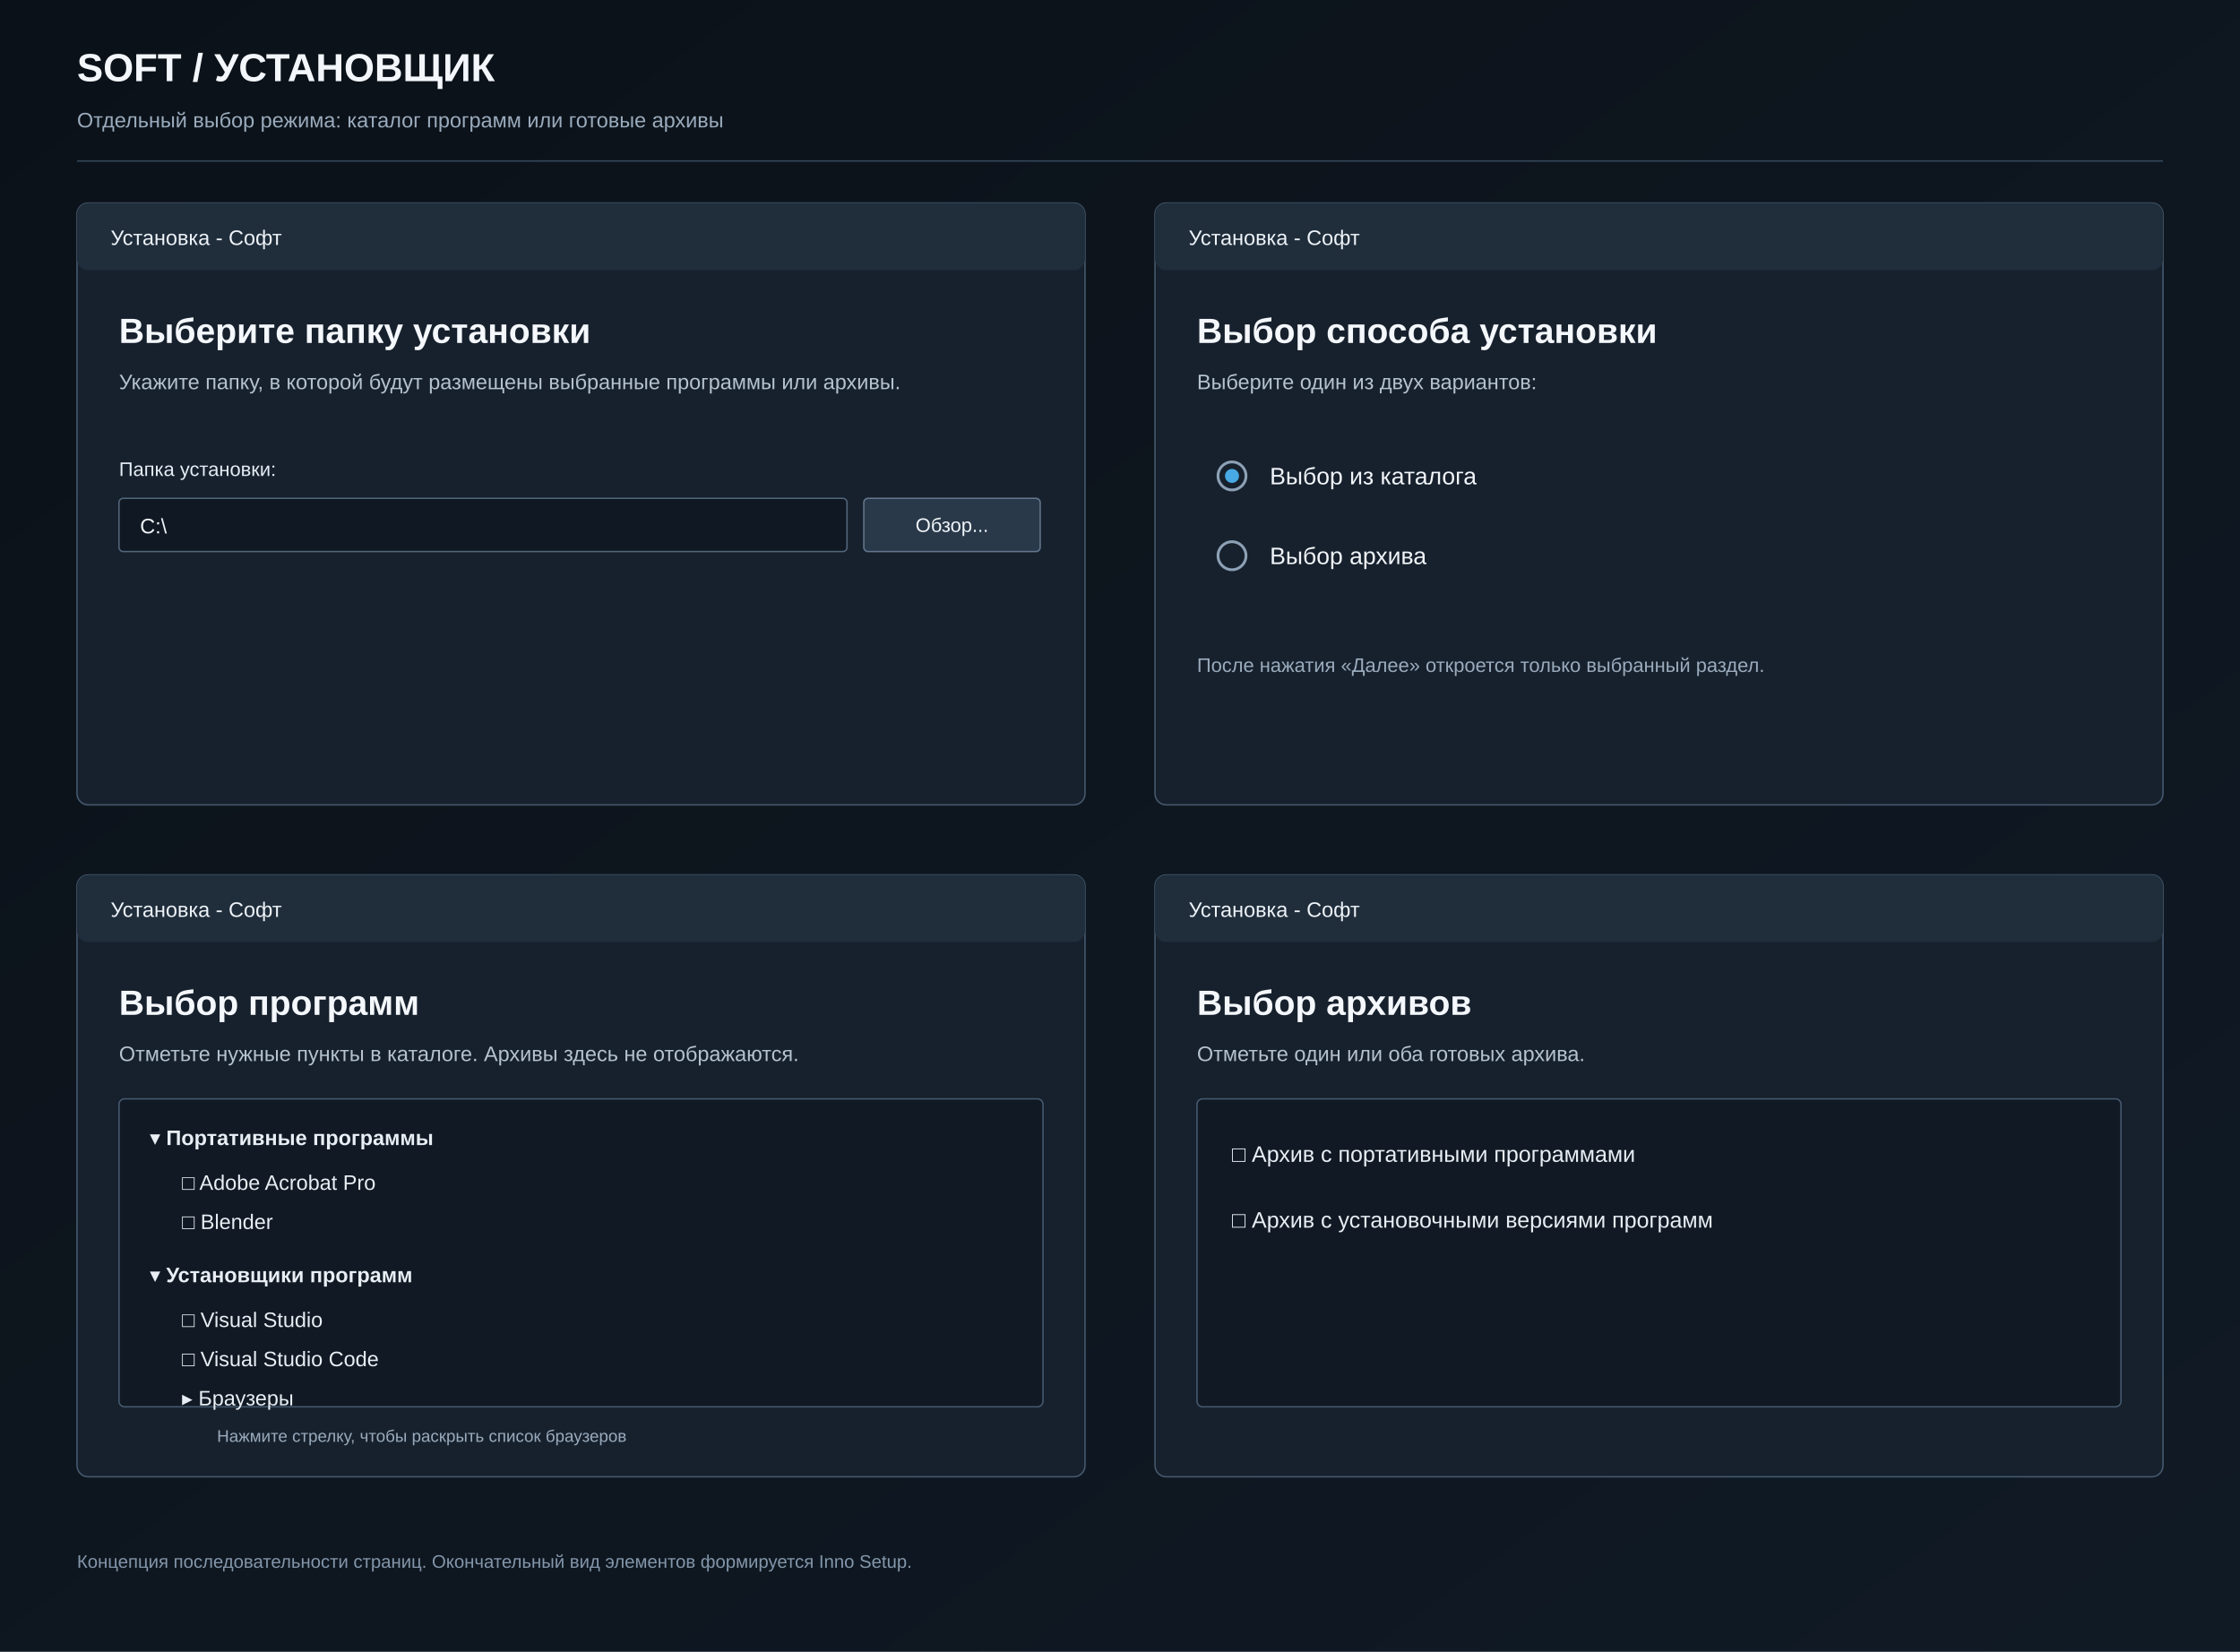
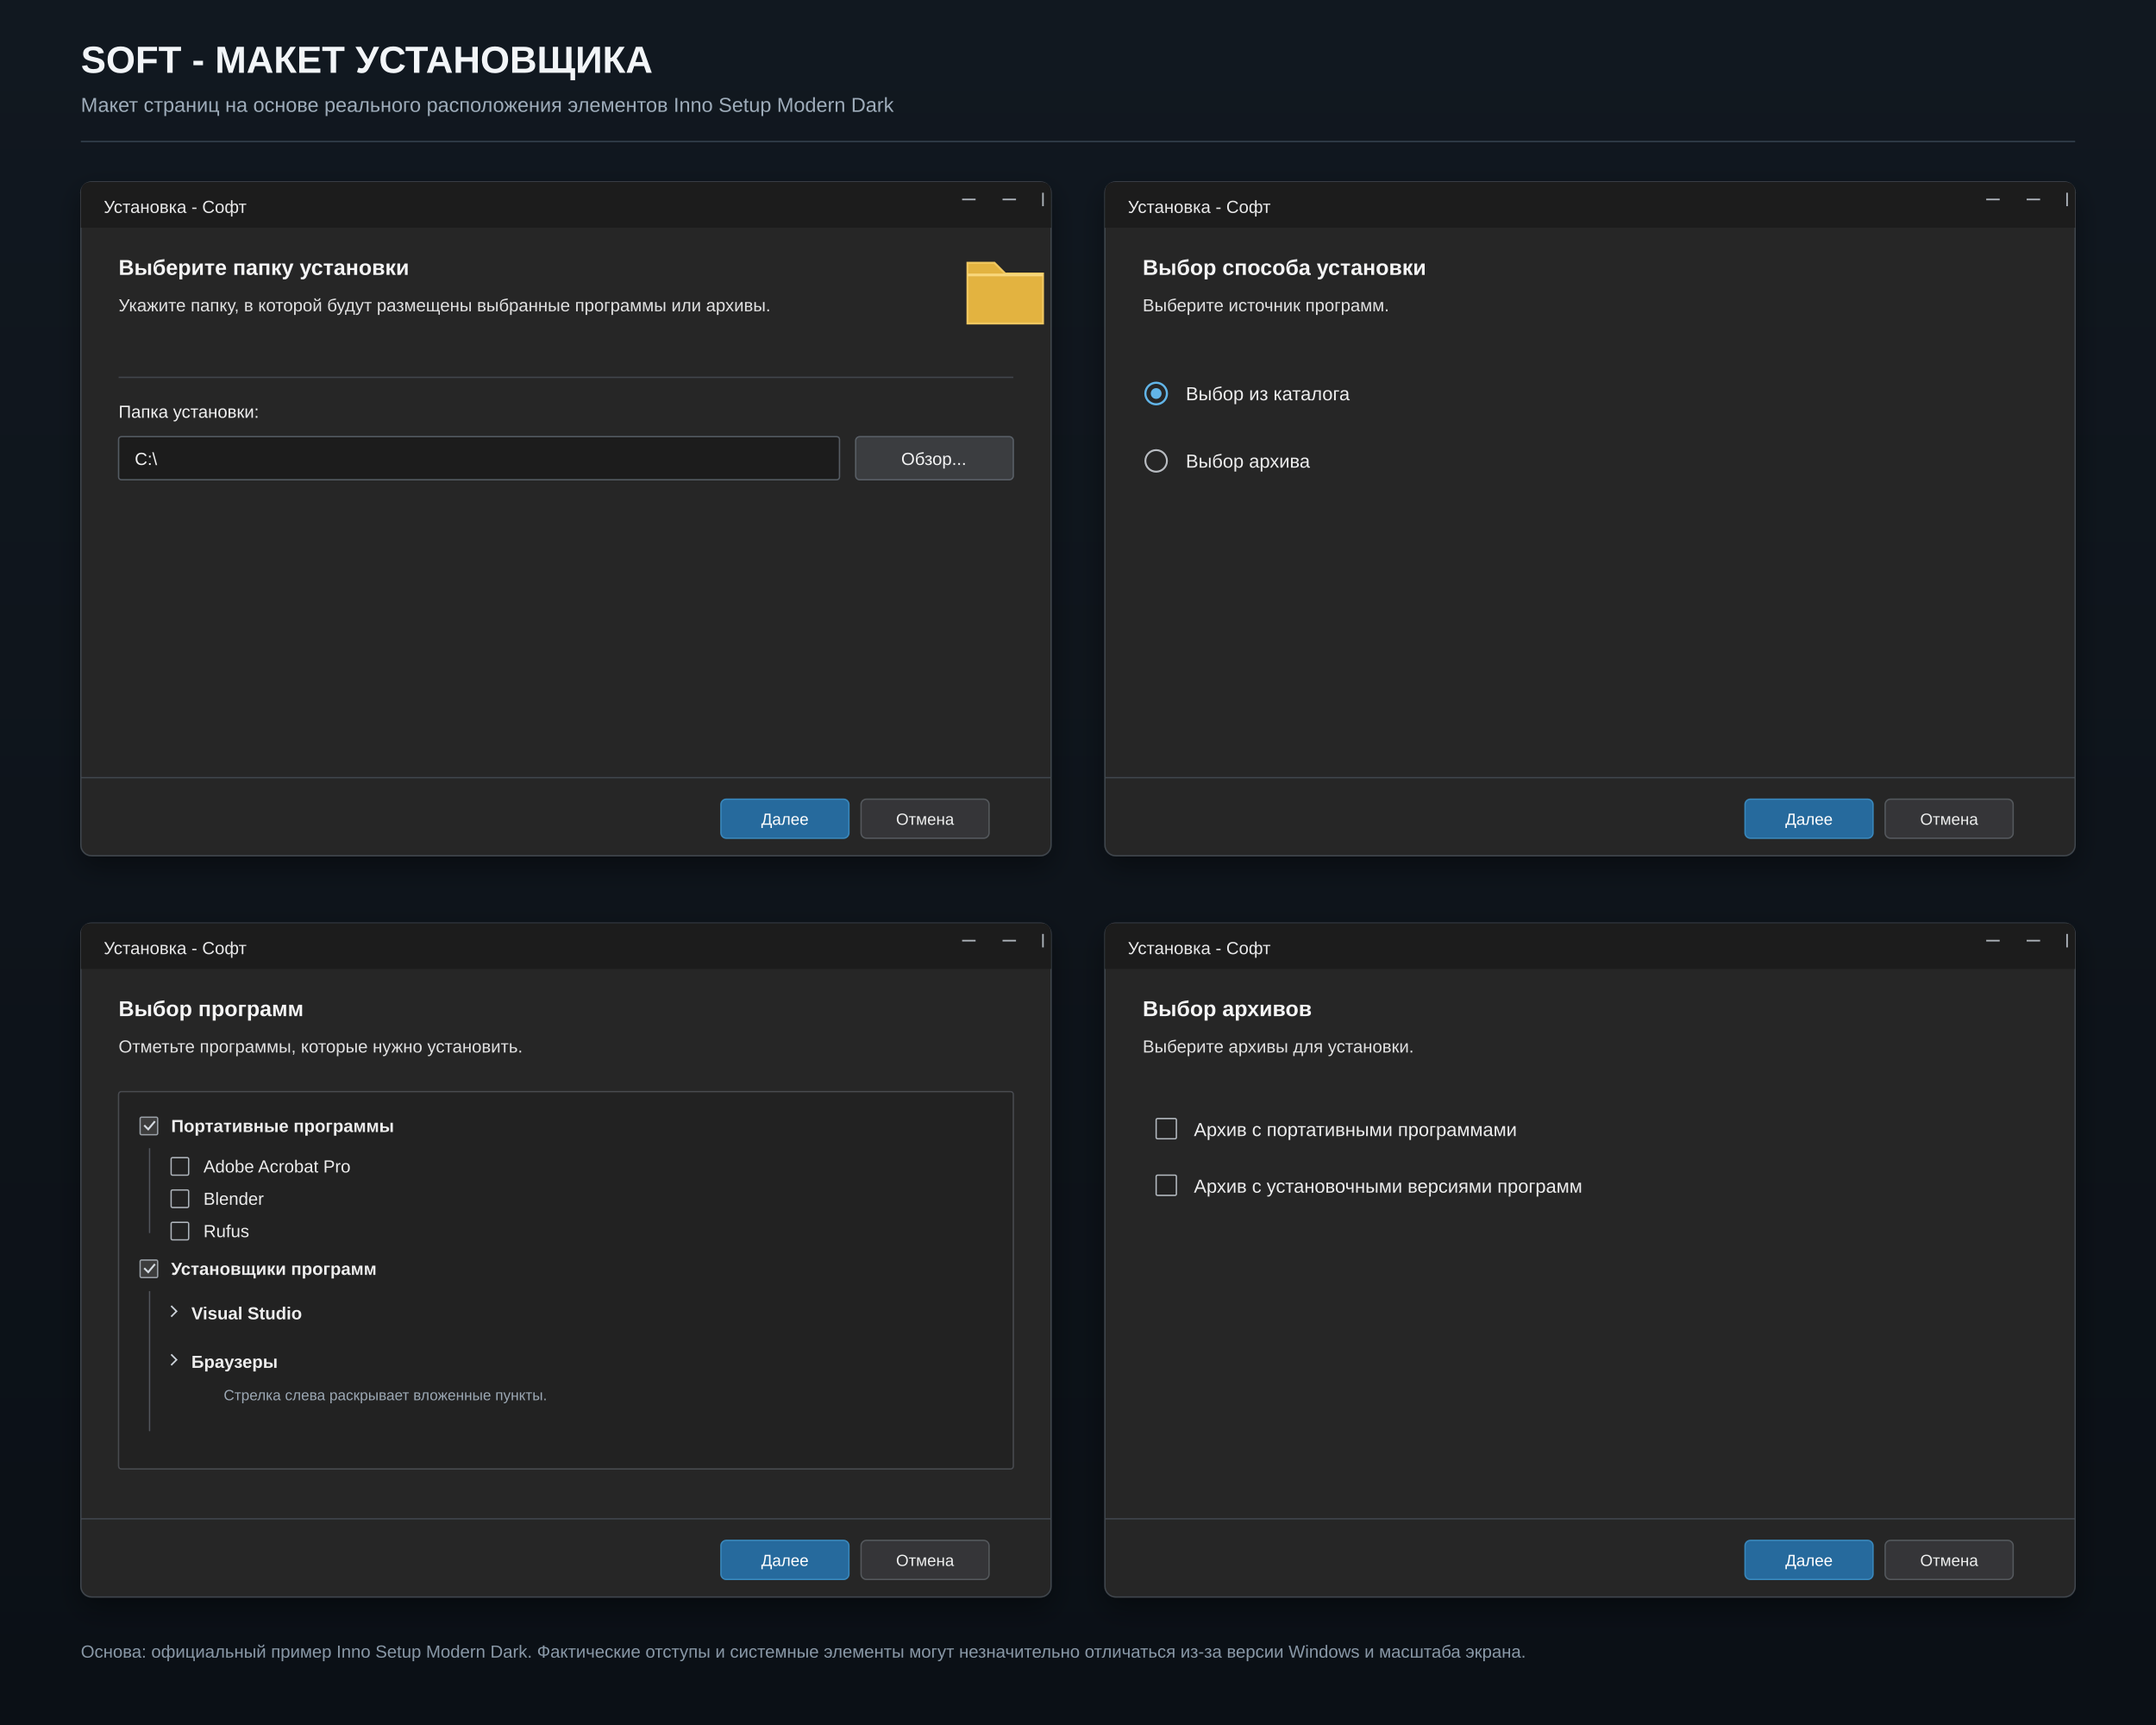
- <svg xmlns="http://www.w3.org/2000/svg" width="1600" height="1180" viewBox="0 0 1600 1180">
+ <svg xmlns="http://www.w3.org/2000/svg" width="1600" height="1280" viewBox="0 0 1600 1280">
  <defs>
-     <linearGradient id="bg" x1="0" y1="0" x2="1" y2="1">
-       <stop offset="0" stop-color="#0b1118" />
-       <stop offset="1" stop-color="#101a25" />
+     <linearGradient id="canvas" x1="0" y1="0" x2="0" y2="1">
+       <stop offset="0" stop-color="#111820" />
+       <stop offset="1" stop-color="#0b1016" />
    </linearGradient>
+     <filter id="shadow" x="-10%" y="-10%" width="120%" height="130%">
+       <feDropShadow dx="0" dy="8" stdDeviation="10" flood-color="#000" flood-opacity=".38" />
+     </filter>
  </defs>
-   <rect width="1600" height="1180" fill="url(#bg)" />
+   <rect width="1600" height="1280" fill="url(#canvas)" />
  <g font-family="Segoe UI,Arial,sans-serif">
-     <text x="55" y="58" font-size="28" font-weight="700" fill="#f3f6fa">SOFT / УСТАНОВЩИК</text>
-     <text x="55" y="91" font-size="15" fill="#9aabbd">Отдельный выбор режима: каталог программ или готовые архивы</text>
-     <path d="M55 115H1545" stroke="#34485c" />
-     <g transform="translate(55 145)">
-       <rect width="720" height="430" rx="8" fill="#17212d" stroke="#465a70" />
-       <rect width="720" height="48" rx="8" fill="#202d3b" />
-       <text x="24" y="30" font-size="15" fill="#edf3f8">Установка - Софт</text>
-       <text x="30" y="100" font-size="25" font-weight="600" fill="#f4f7fb">Выберите папку установки</text>
-       <text x="30" y="133" font-size="15" fill="#b5c2cf">Укажите папку, в которой будут размещены выбранные программы или архивы.</text>
-       <text x="30" y="195" font-size="14" fill="#e5edf5">Папка установки:</text>
-       <rect x="30" y="211" width="520" height="38" rx="3" fill="#101923" stroke="#52667b" />
-       <text x="45" y="236" font-size="15" fill="#f1f5f9">C:\</text>
-       <rect x="562" y="211" width="126" height="38" rx="3" fill="#29394a" stroke="#63778d" />
-       <text x="625" y="235" text-anchor="middle" font-size="14" fill="#f1f5f9">Обзор...</text>
-     </g>
-     <g transform="translate(825 145)">
-       <rect width="720" height="430" rx="8" fill="#17212d" stroke="#465a70" />
-       <rect width="720" height="48" rx="8" fill="#202d3b" />
-       <text x="24" y="30" font-size="15" fill="#edf3f8">Установка - Софт</text>
-       <text x="30" y="100" font-size="25" font-weight="600" fill="#f4f7fb">Выбор способа установки</text>
-       <text x="30" y="133" font-size="15" fill="#b5c2cf">Выберите один из двух вариантов:</text>
-       <circle cx="55" cy="195" r="10" fill="none" stroke="#8da1b6" stroke-width="2" />
-       <circle cx="55" cy="195" r="5" fill="#48a9e5" />
-       <text x="82" y="201" font-size="17" fill="#f1f5f9">Выбор из каталога</text>
-       <circle cx="55" cy="252" r="10" fill="none" stroke="#8da1b6" stroke-width="2" />
-       <text x="82" y="258" font-size="17" fill="#f1f5f9">Выбор архива</text>
-       <text x="30" y="335" font-size="14" fill="#9aabbd">После нажатия «Далее» откроется только выбранный раздел.</text>
-     </g>
-     <g transform="translate(55 625)">
-       <rect width="720" height="430" rx="8" fill="#17212d" stroke="#465a70" />
-       <rect width="720" height="48" rx="8" fill="#202d3b" />
-       <text x="24" y="30" font-size="15" fill="#edf3f8">Установка - Софт</text>
-       <text x="30" y="100" font-size="25" font-weight="600" fill="#f4f7fb">Выбор программ</text>
-       <text x="30" y="133" font-size="15" fill="#b5c2cf">Отметьте нужные пункты в каталоге. Архивы здесь не отображаются.</text>
-       <rect x="30" y="160" width="660" height="220" rx="4" fill="#111a24" stroke="#465a70" />
-       <g font-size="15" fill="#e8eef4">
-         <text x="52" y="193" font-weight="600">▾ Портативные программы</text>
-         <text x="75" y="225">□ Adobe Acrobat Pro</text>
-         <text x="75" y="253">□ Blender</text>
-         <text x="52" y="291" font-weight="600">▾ Установщики программ</text>
-         <text x="75" y="323">□ Visual Studio</text>
-         <text x="75" y="351">□ Visual Studio Code</text>
-         <text x="75" y="379">▸ Браузеры</text>
-         <text x="100" y="405" font-size="12" fill="#9aabbd">Нажмите стрелку, чтобы раскрыть список браузеров</text>
+     <text x="60" y="54" fill="#f2f5f8" font-size="28" font-weight="650">SOFT - МАКЕТ УСТАНОВЩИКА</text>
+     <text x="60" y="83" fill="#9eacba" font-size="15">Макет страниц на основе реального расположения элементов Inno Setup Modern Dark</text>
+     <path d="M60 105H1540" stroke="#34414e" />
+     <g transform="translate(60 135)" filter="url(#shadow)">
+       <rect width="720" height="500" rx="8" fill="#252526" stroke="#41464d" />
+       <path d="M8 0H712Q720 0 720 8V34H0V8Q0 0 8 0Z" fill="#1b1b1c" />
+       <text x="17" y="23" fill="#e9e9e9" font-size="13">Установка - Софт</text>
+       <path d="M654 13h10m20 0h10m20-5v10" stroke="#aeb4bb" stroke-width="1.2" fill="none" />
+       <text x="28" y="69" fill="#f5f5f5" font-size="16" font-weight="700">Выберите папку установки</text>
+       <text x="28" y="96" fill="#e1e1e1" font-size="13">Укажите папку, в которой будут размещены выбранные программы или архивы.</text>
+       <g transform="translate(650 52)">
+         <path d="M8 8h20l8 8h28v37H8z" fill="#e3b341" stroke="#f0c75e" stroke-width="1.5" />
+         <path d="M8 17h56" stroke="#f8d77b" stroke-width="2" />
+       </g>
+       <g transform="translate(28 145)">
+         <path d="M0 0h664" stroke="#42464b" />
+         <text x="0" y="30" fill="#f1f1f1" font-size="13">Папка установки:</text>
+         <rect x="0" y="44" width="535" height="32" rx="2" fill="#1e1e1e" stroke="#555b63" />
+         <text x="12" y="65" fill="#f2f2f2" font-size="13">C:\</text>
+         <rect x="547" y="44" width="117" height="32" rx="3" fill="#3a3d41" stroke="#5a6067" />
+         <text x="605" y="65" text-anchor="middle" fill="#f4f4f4" font-size="13">Обзор...</text>
+       </g>
+       <path d="M0 442H720" stroke="#41464d" />
+       <g transform="translate(475 458)">
+         <rect width="95" height="29" rx="4" fill="#286b9d" stroke="#3988bd" />
+         <text x="47.5" y="19" text-anchor="middle" fill="#fff" font-size="12">Далее</text>
+         <rect x="104" width="95" height="29" rx="4" fill="#343638" stroke="#55595d" />
+         <text x="151.5" y="19" text-anchor="middle" fill="#eee" font-size="12">Отмена</text>
      </g>
    </g>
-     <g transform="translate(825 625)">
-       <rect width="720" height="430" rx="8" fill="#17212d" stroke="#465a70" />
-       <rect width="720" height="48" rx="8" fill="#202d3b" />
-       <text x="24" y="30" font-size="15" fill="#edf3f8">Установка - Софт</text>
-       <text x="30" y="100" font-size="25" font-weight="600" fill="#f4f7fb">Выбор архивов</text>
-       <text x="30" y="133" font-size="15" fill="#b5c2cf">Отметьте один или оба готовых архива.</text>
-       <rect x="30" y="160" width="660" height="220" rx="4" fill="#111a24" stroke="#465a70" />
-       <g font-size="16" fill="#e8eef4">
-         <text x="55" y="205">□ Архив с портативными программами</text>
-         <text x="55" y="252">□ Архив с установочными версиями программ</text>
+     <g transform="translate(820 135)" filter="url(#shadow)">
+       <rect width="720" height="500" rx="8" fill="#252526" stroke="#41464d" />
+       <path d="M8 0H712Q720 0 720 8V34H0V8Q0 0 8 0Z" fill="#1b1b1c" />
+       <text x="17" y="23" fill="#e9e9e9" font-size="13">Установка - Софт</text>
+       <path d="M654 13h10m20 0h10m20-5v10" stroke="#aeb4bb" stroke-width="1.2" fill="none" />
+       <text x="28" y="69" fill="#f5f5f5" font-size="16" font-weight="700">Выбор способа установки</text>
+       <text x="28" y="96" fill="#e1e1e1" font-size="13">Выберите источник программ.</text>
+       <g transform="translate(28 145)" fill="#eee" font-size="14">
+         <circle cx="10" cy="12" r="8" fill="none" stroke="#62b5e8" stroke-width="1.6" />
+         <circle cx="10" cy="12" r="4" fill="#62b5e8" />
+         <text x="32" y="17">Выбор из каталога</text>
+         <circle cx="10" cy="62" r="8" fill="none" stroke="#b9bdc2" stroke-width="1.4" />
+         <text x="32" y="67">Выбор архива</text>
+       </g>
+       <path d="M0 442H720" stroke="#41464d" />
+       <g transform="translate(475 458)">
+         <rect width="95" height="29" rx="4" fill="#286b9d" stroke="#3988bd" />
+         <text x="47.5" y="19" text-anchor="middle" fill="#fff" font-size="12">Далее</text>
+         <rect x="104" width="95" height="29" rx="4" fill="#343638" stroke="#55595d" />
+         <text x="151.5" y="19" text-anchor="middle" fill="#eee" font-size="12">Отмена</text>
      </g>
    </g>
-     <text x="55" y="1120" font-size="13" fill="#8396aa">Концепция последовательности страниц. Окончательный вид элементов формируется Inno Setup.</text>
+     <g transform="translate(60 685)" filter="url(#shadow)">
+       <rect width="720" height="500" rx="8" fill="#252526" stroke="#41464d" />
+       <path d="M8 0H712Q720 0 720 8V34H0V8Q0 0 8 0Z" fill="#1b1b1c" />
+       <text x="17" y="23" fill="#e9e9e9" font-size="13">Установка - Софт</text>
+       <path d="M654 13h10m20 0h10m20-5v10" stroke="#aeb4bb" stroke-width="1.2" fill="none" />
+       <text x="28" y="69" fill="#f5f5f5" font-size="16" font-weight="700">Выбор программ</text>
+       <text x="28" y="96" fill="#e1e1e1" font-size="13">Отметьте программы, которые нужно установить.</text>
+       <rect x="28" y="125" width="664" height="280" rx="2" fill="#202020" stroke="#484b50" />
+       <g font-size="13" fill="#ededed">
+         <rect x="44" y="144" width="13" height="13" rx="1" fill="#3c3c3c" stroke="#9ba1a8" />
+         <path d="M47 150l3 3 5-6" stroke="#d6dce2" stroke-width="1.4" fill="none" />
+         <text x="67" y="155" font-weight="600">Портативные программы</text>
+         <path d="M51 167V230" stroke="#51565c" />
+         <rect x="67" y="174" width="13" height="13" rx="1" fill="#202020" stroke="#aeb4bb" />
+         <text x="91" y="185">Adobe Acrobat Pro</text>
+         <rect x="67" y="198" width="13" height="13" rx="1" fill="#202020" stroke="#aeb4bb" />
+         <text x="91" y="209">Blender</text>
+         <rect x="67" y="222" width="13" height="13" rx="1" fill="#202020" stroke="#aeb4bb" />
+         <text x="91" y="233">Rufus</text>
+         <rect x="44" y="250" width="13" height="13" rx="1" fill="#3c3c3c" stroke="#9ba1a8" />
+         <path d="M47 256l3 3 5-6" stroke="#d6dce2" stroke-width="1.4" fill="none" />
+         <text x="67" y="261" font-weight="600">Установщики программ</text>
+         <path d="M51 273V377" stroke="#51565c" />
+         <path d="M67 284l4 4-4 4" stroke="#cbd2d9" stroke-width="1.2" fill="none" />
+         <text x="82" y="294" font-weight="600">Visual Studio</text>
+         <path d="M67 320l4 4-4 4" stroke="#cbd2d9" stroke-width="1.2" fill="none" />
+         <text x="82" y="330" font-weight="600">Браузеры</text>
+         <text x="106" y="354" fill="#9ca8b4" font-size="11">Стрелка слева раскрывает вложенные пункты.</text>
+       </g>
+       <path d="M0 442H720" stroke="#41464d" />
+       <g transform="translate(475 458)">
+         <rect width="95" height="29" rx="4" fill="#286b9d" stroke="#3988bd" />
+         <text x="47.5" y="19" text-anchor="middle" fill="#fff" font-size="12">Далее</text>
+         <rect x="104" width="95" height="29" rx="4" fill="#343638" stroke="#55595d" />
+         <text x="151.5" y="19" text-anchor="middle" fill="#eee" font-size="12">Отмена</text>
+       </g>
+     </g>
+     <g transform="translate(820 685)" filter="url(#shadow)">
+       <rect width="720" height="500" rx="8" fill="#252526" stroke="#41464d" />
+       <path d="M8 0H712Q720 0 720 8V34H0V8Q0 0 8 0Z" fill="#1b1b1c" />
+       <text x="17" y="23" fill="#e9e9e9" font-size="13">Установка - Софт</text>
+       <path d="M654 13h10m20 0h10m20-5v10" stroke="#aeb4bb" stroke-width="1.2" fill="none" />
+       <text x="28" y="69" fill="#f5f5f5" font-size="16" font-weight="700">Выбор архивов</text>
+       <text x="28" y="96" fill="#e1e1e1" font-size="13">Выберите архивы для установки.</text>
+       <g transform="translate(38 145)" fill="#ededed" font-size="14">
+         <rect x="0" y="0" width="15" height="15" rx="1" fill="#202020" stroke="#b5bbc1" />
+         <text x="28" y="13">Архив с портативными программами</text>
+         <rect x="0" y="42" width="15" height="15" rx="1" fill="#202020" stroke="#b5bbc1" />
+         <text x="28" y="55">Архив с установочными версиями программ</text>
+       </g>
+       <path d="M0 442H720" stroke="#41464d" />
+       <g transform="translate(475 458)">
+         <rect width="95" height="29" rx="4" fill="#286b9d" stroke="#3988bd" />
+         <text x="47.5" y="19" text-anchor="middle" fill="#fff" font-size="12">Далее</text>
+         <rect x="104" width="95" height="29" rx="4" fill="#343638" stroke="#55595d" />
+         <text x="151.5" y="19" text-anchor="middle" fill="#eee" font-size="12">Отмена</text>
+       </g>
+     </g>
+     <text x="60" y="1230" fill="#8998a7" font-size="13">Основа: официальный пример Inno Setup Modern Dark. Фактические отступы и системные элементы могут незначительно отличаться из-за версии Windows и масштаба экрана.</text>
  </g>
</svg>
